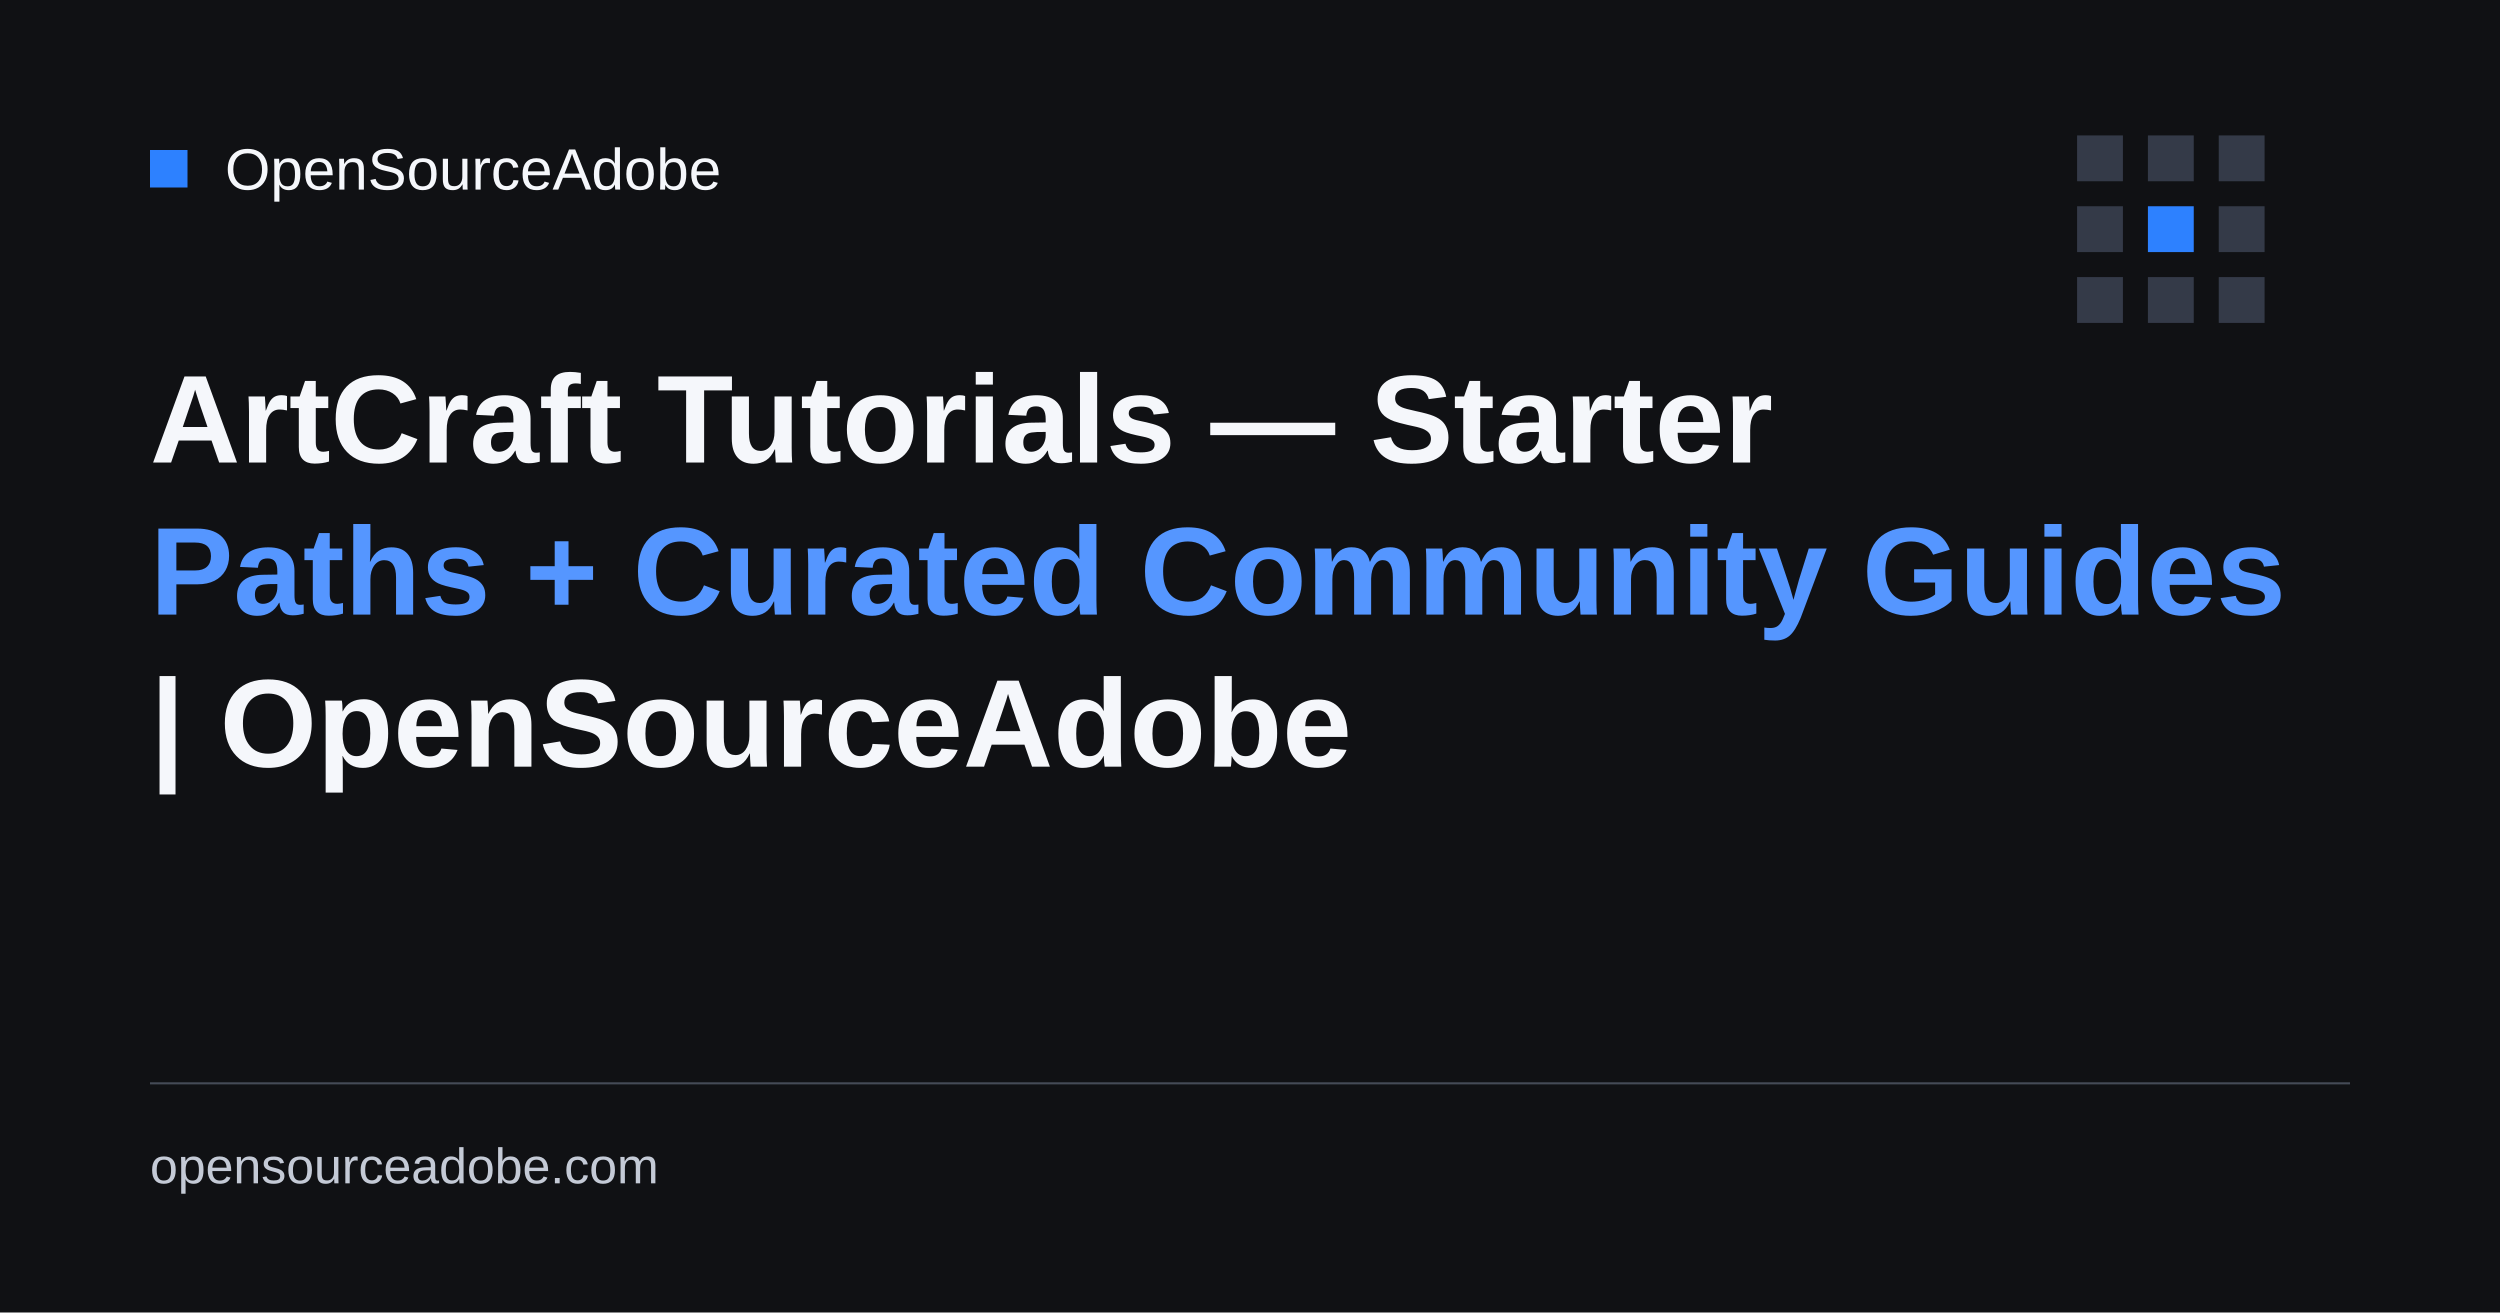
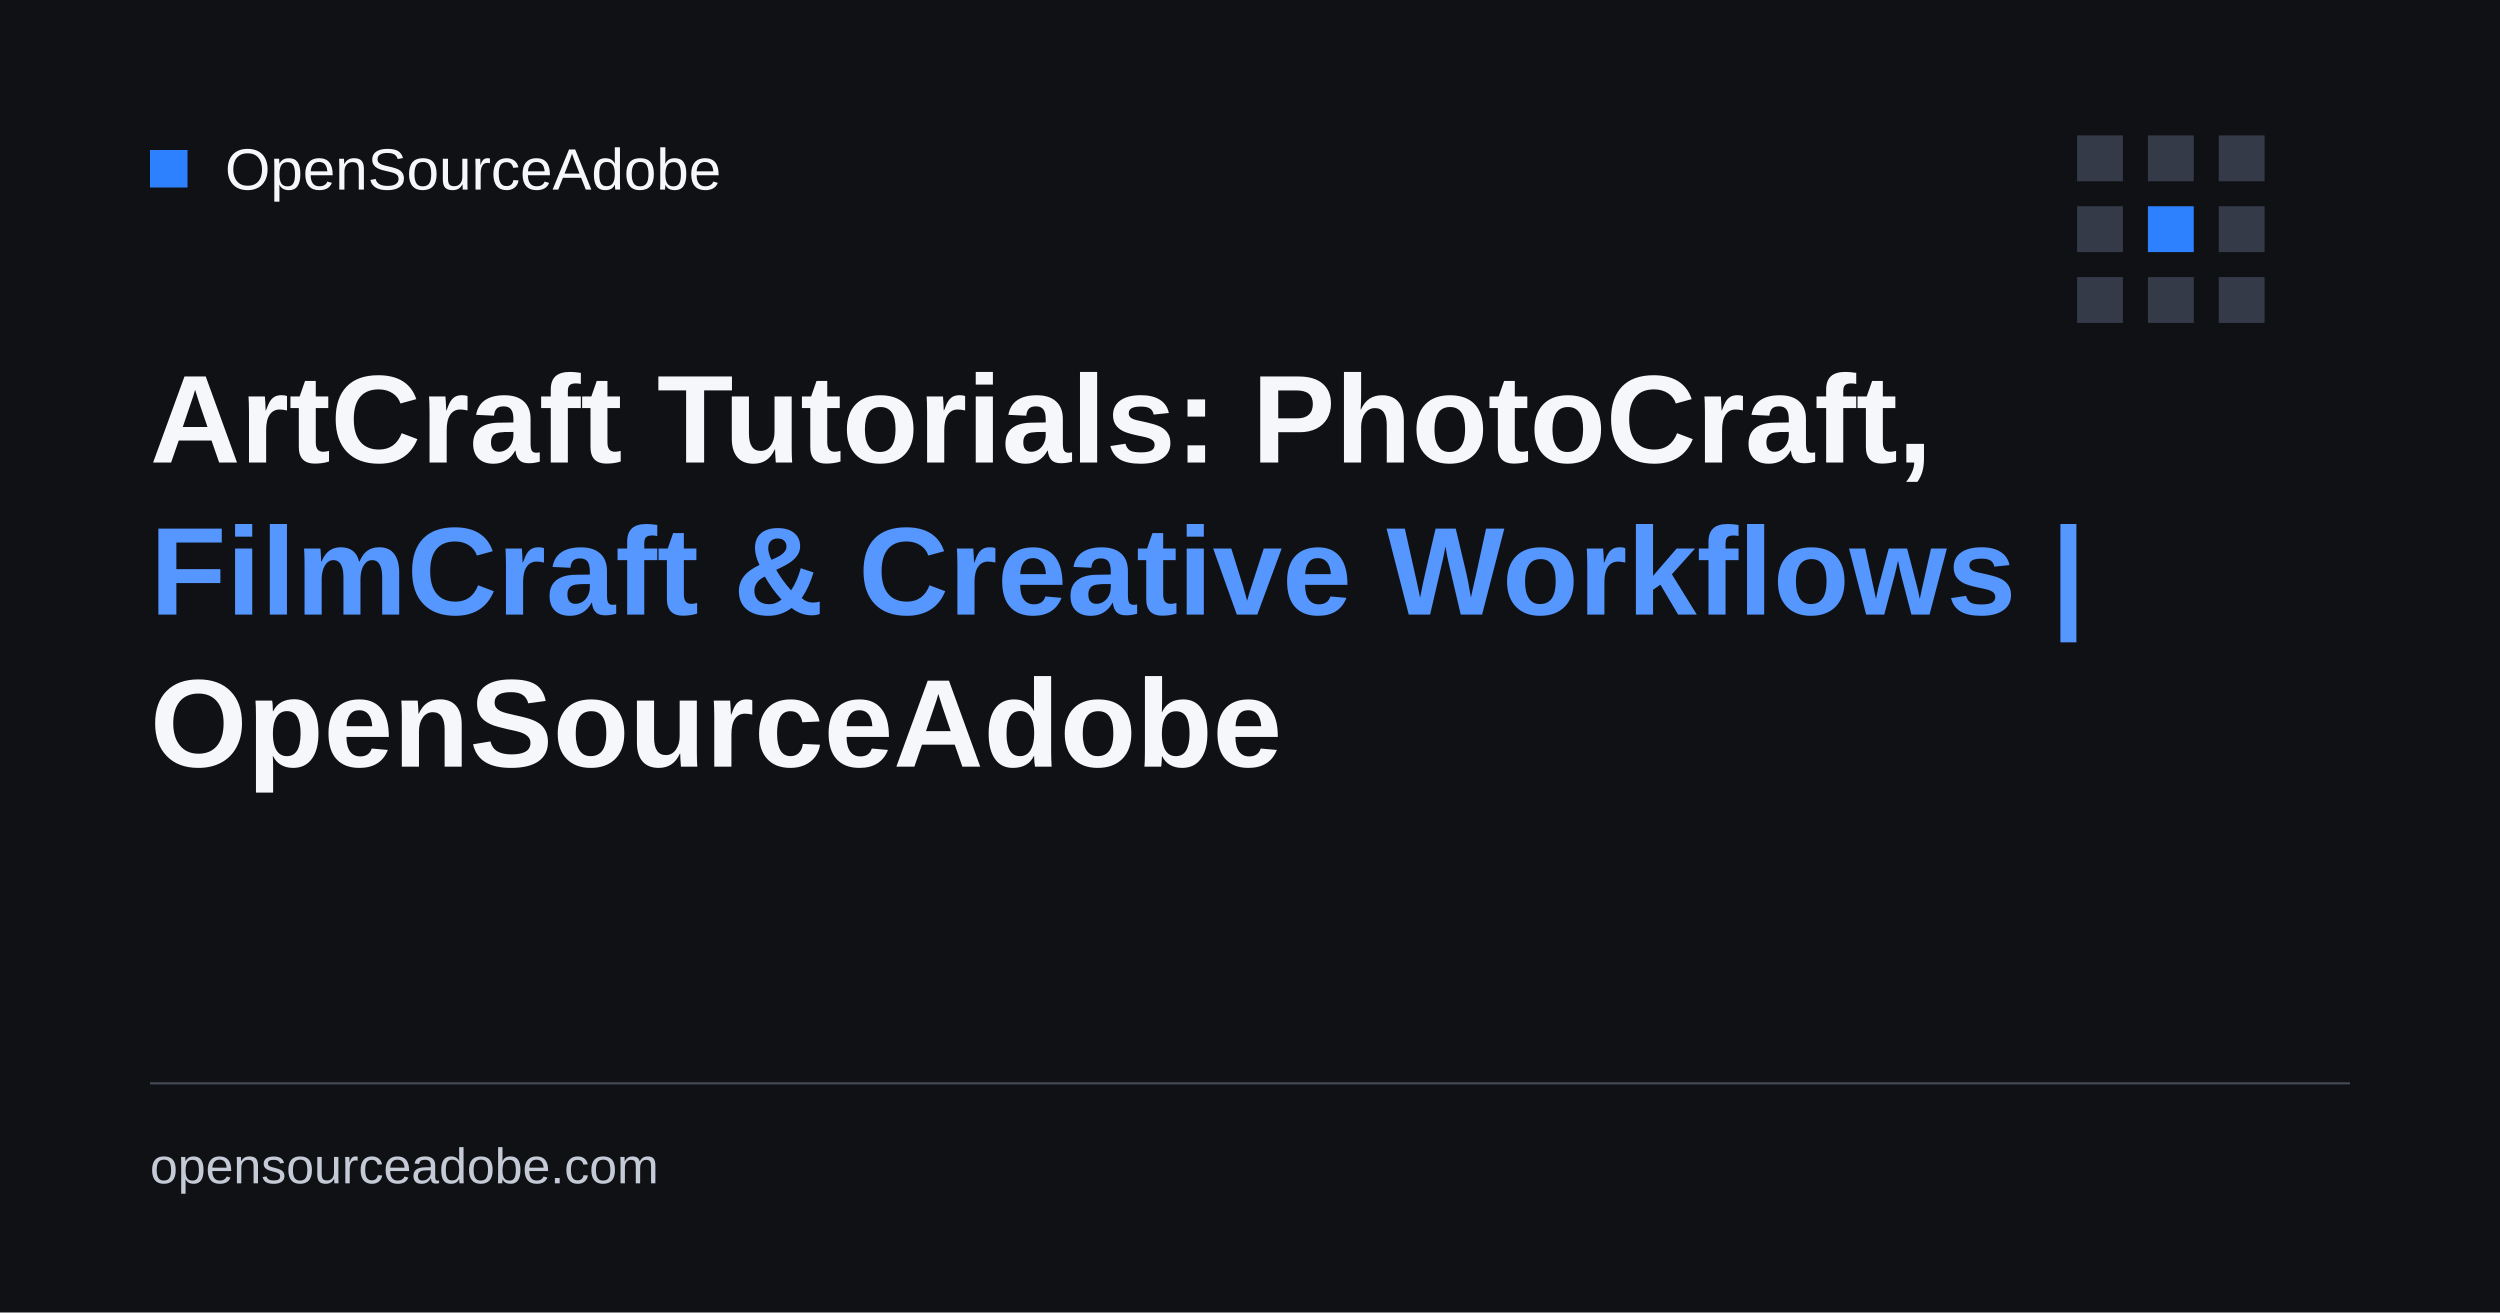
- <svg xmlns="http://www.w3.org/2000/svg" width="1200" height="630" viewBox="0 0 1200 630" role="img" aria-label="ArtCraft Tutorials — Starter Paths + Curated Community Guides | OpenSourceAdobe">
+ <svg xmlns="http://www.w3.org/2000/svg" width="1200" height="630" viewBox="0 0 1200 630" role="img" aria-label="ArtCraft Tutorials: PhotoCraft, FilmCraft &amp; Creative Workflows | OpenSourceAdobe">
  <rect width="1200" height="630" fill="#101114" />
  <rect x="72" y="72" width="18" height="18" fill="#2d81ff" />
  <text x="108" y="91" fill="#f5f7fb" font-family="Arial,sans-serif" font-size="28">OpenSourceAdobe</text>
  <rect x="997" y="65" width="22" height="22" fill="#343a48" />
  <rect x="1031" y="65" width="22" height="22" fill="#343a48" />
  <rect x="1065" y="65" width="22" height="22" fill="#343a48" />
  <rect x="997" y="99" width="22" height="22" fill="#343a48" />
  <rect x="1031" y="99" width="22" height="22" fill="#2d81ff" />
  <rect x="1065" y="99" width="22" height="22" fill="#343a48" />
  <rect x="997" y="133" width="22" height="22" fill="#343a48" />
  <rect x="1031" y="133" width="22" height="22" fill="#343a48" />
  <rect x="1065" y="133" width="22" height="22" fill="#343a48" />
-   <text x="72" y="222" fill="#f5f7fb" font-family="Arial,sans-serif" font-size="60" font-weight="700">ArtCraft Tutorials — Starter</text>
-   <text x="72" y="295" fill="#5596ff" font-family="Arial,sans-serif" font-size="60" font-weight="700">Paths + Curated Community Guides</text>
-   <text x="72" y="368" fill="#f5f7fb" font-family="Arial,sans-serif" font-size="60" font-weight="700">| OpenSourceAdobe</text>
+   <text x="72" y="222" fill="#f5f7fb" font-family="Arial,sans-serif" font-size="60" font-weight="700">ArtCraft Tutorials: PhotoCraft,</text>
+   <text x="72" y="295" fill="#5596ff" font-family="Arial,sans-serif" font-size="60" font-weight="700">FilmCraft &amp; Creative Workflows |</text>
+   <text x="72" y="368" fill="#f5f7fb" font-family="Arial,sans-serif" font-size="60" font-weight="700">OpenSourceAdobe</text>
  <path d="M72 520h1056" stroke="#454b57" />
  <text x="72" y="568" fill="#c4cad6" font-family="Arial,sans-serif" font-size="24">opensourceadobe.com</text>
</svg>
